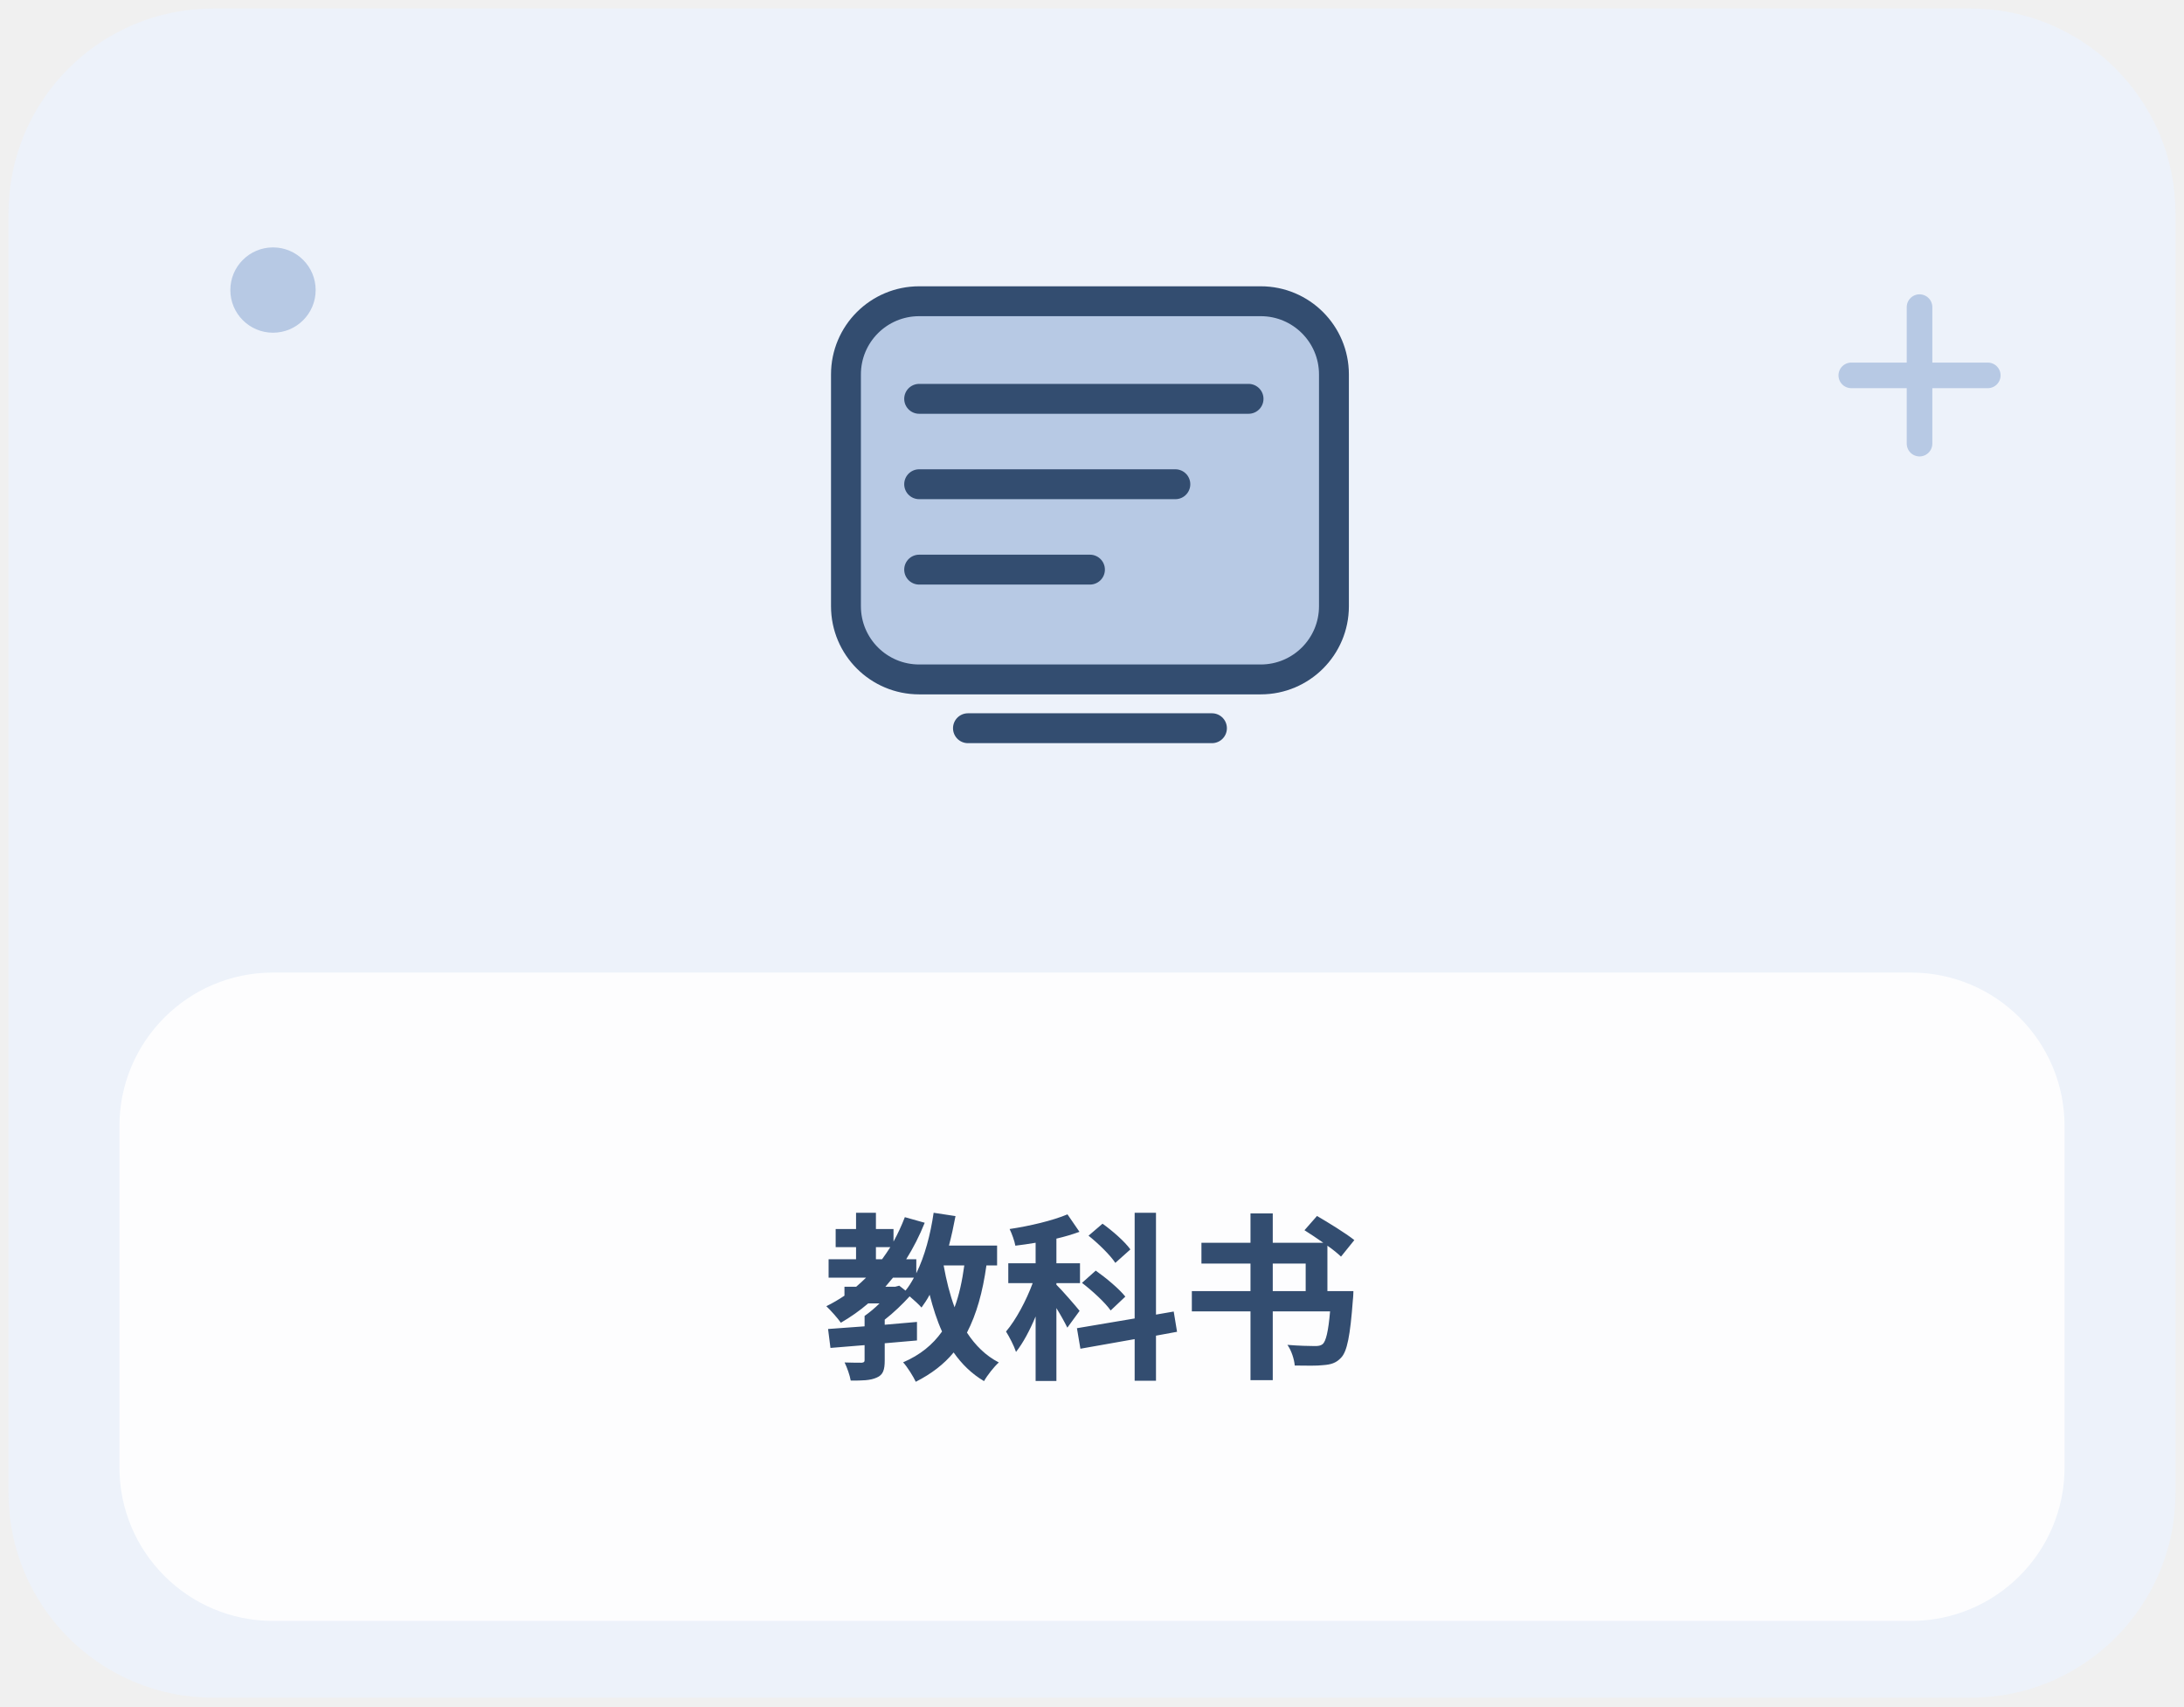
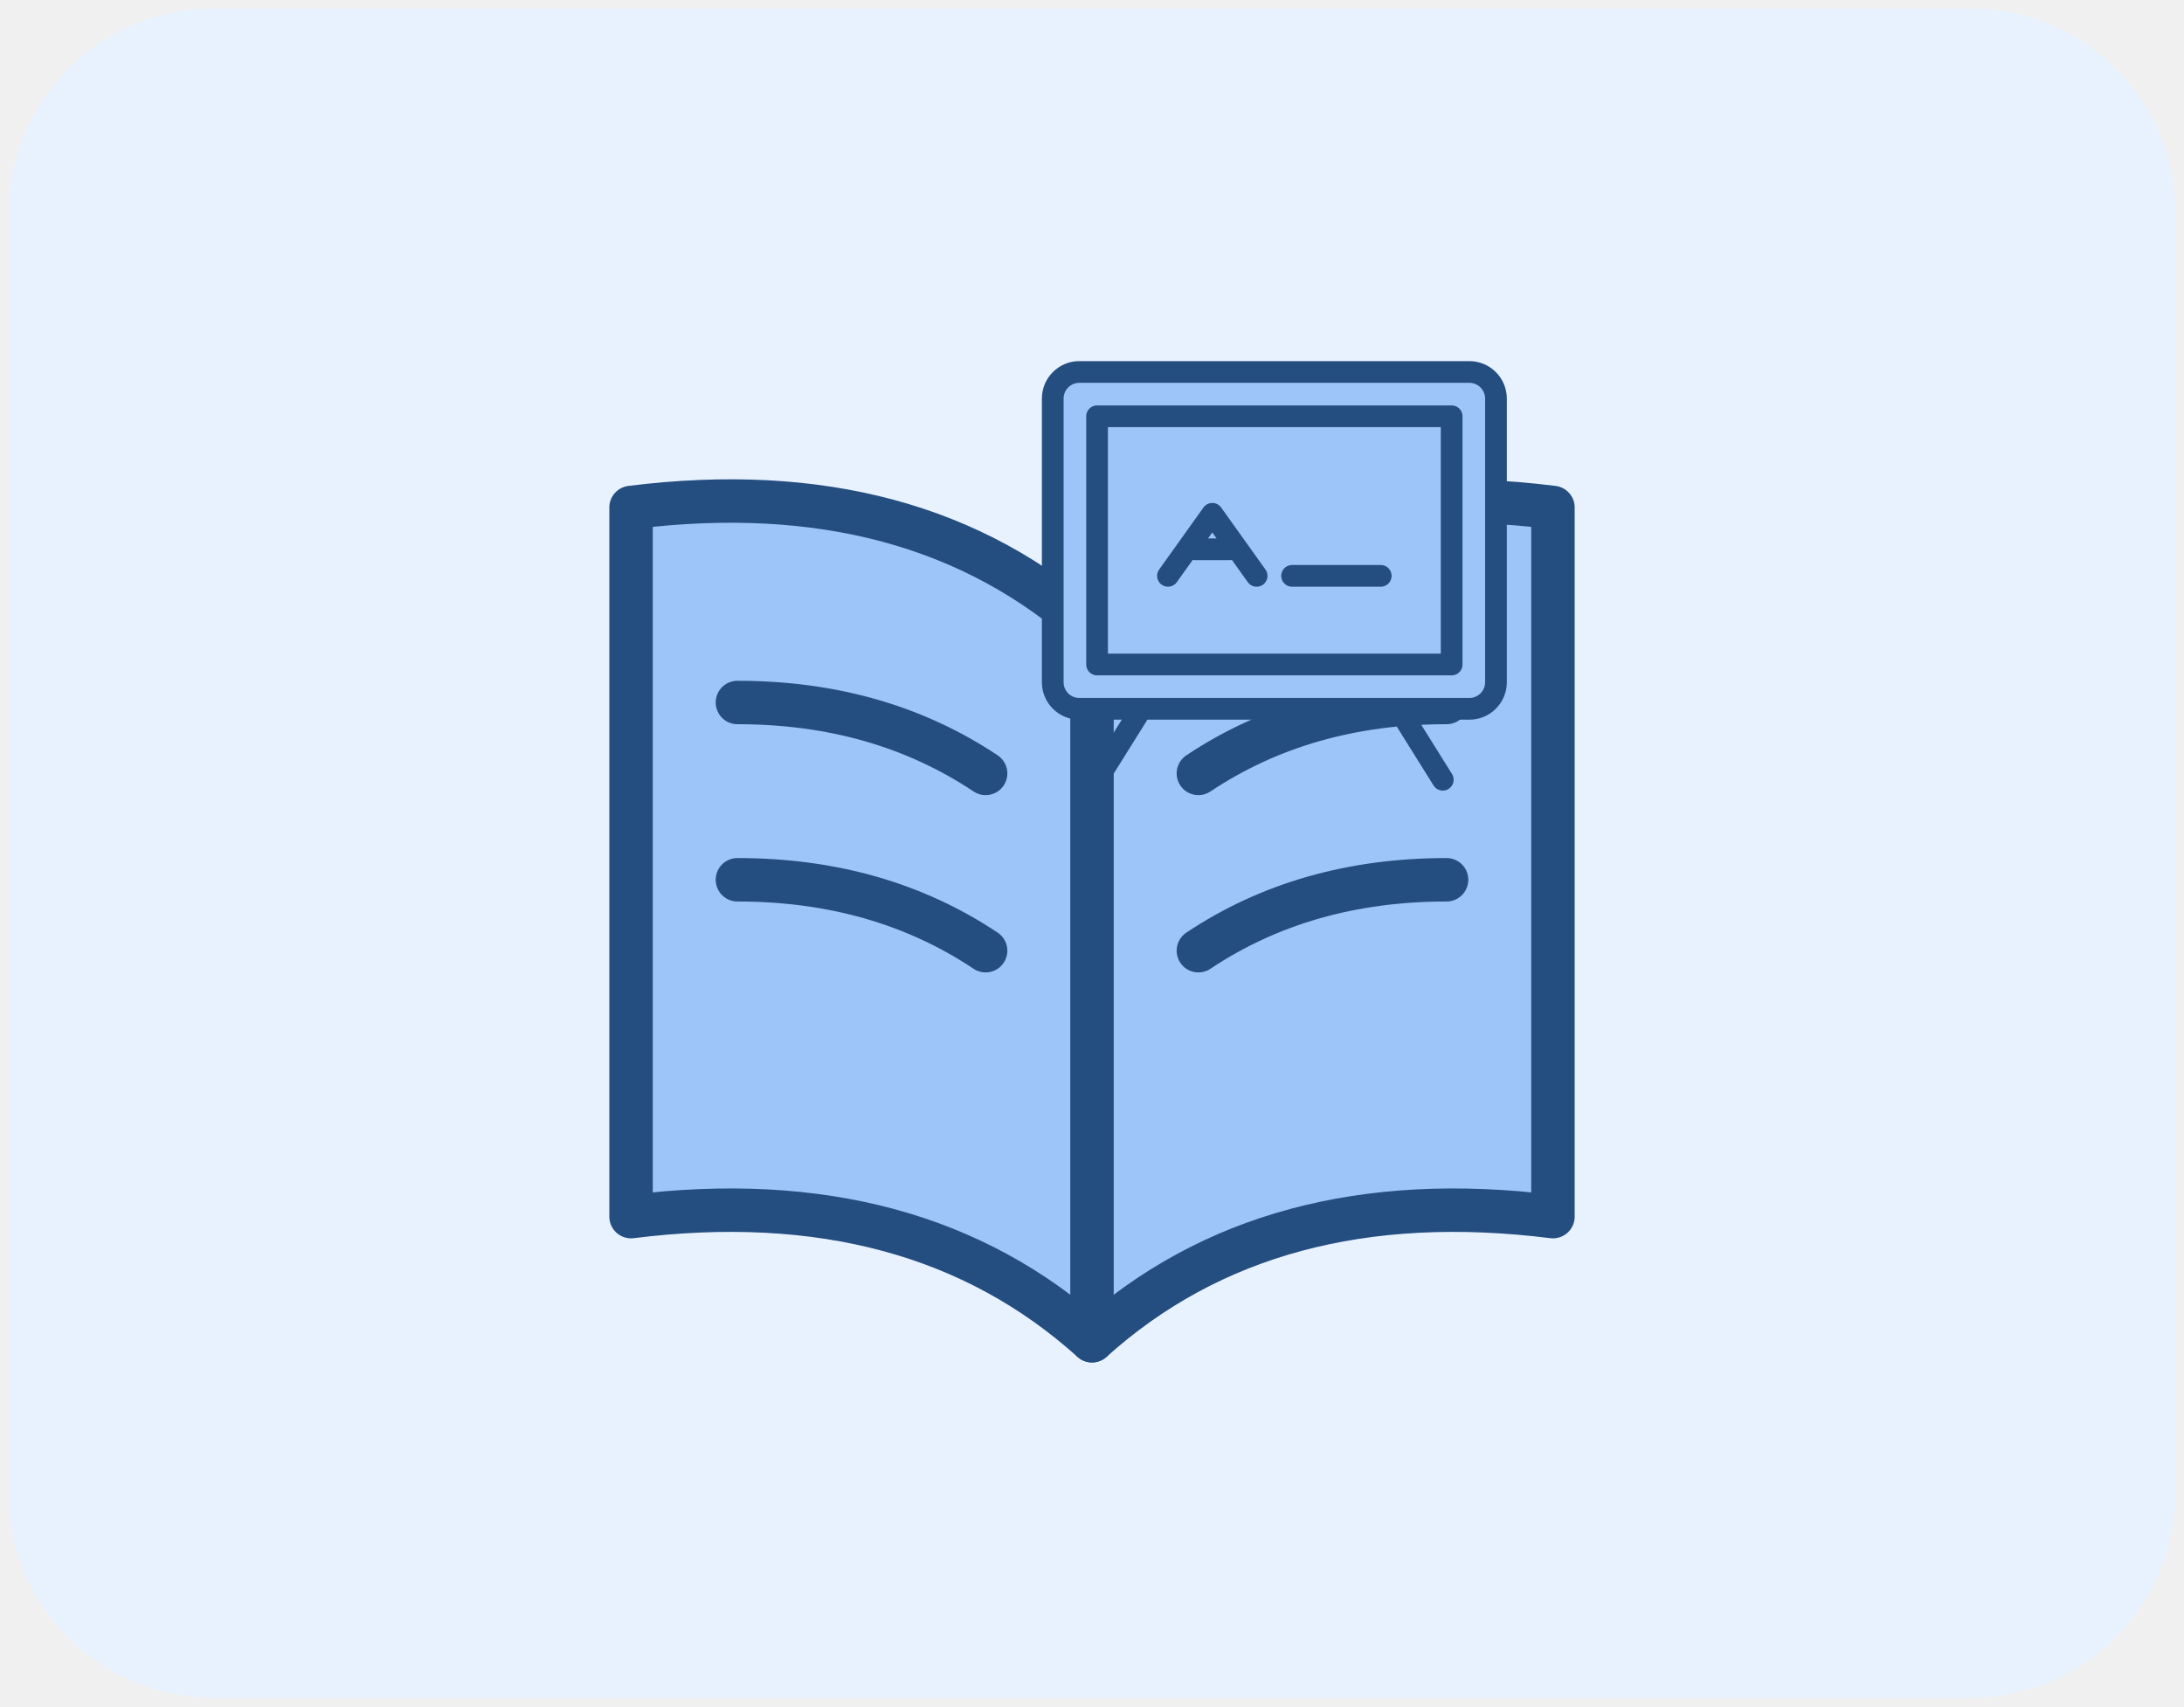
- <svg xmlns="http://www.w3.org/2000/svg" width="256" height="200" viewBox="0 0 256 200" font-family="system-ui,Noto Sans CJK SC,Microsoft YaHei,sans-serif" role="img">
-   <rect x="1" y="1" width="254" height="198" rx="24" fill="#edf2fa" />
-   <circle cx="32" cy="34" r="5" fill="#b7c9e4" />
-   <path d="M225 36v16m-8-8h16" stroke="#b7c9e4" stroke-width="3" stroke-linecap="round" />
-   <g transform="translate(82 11) scale(1.43)" stroke="#334d70" stroke-width="2.45" stroke-linecap="round" stroke-linejoin="round" fill="none">
-     <rect x="12" y="17" width="40" height="31" rx="6" fill="#b7c9e4" />
-     <path d="M18 25h27m-27 7h21m-21 7h14M22 52h20" fill="none" />
+ <svg xmlns="http://www.w3.org/2000/svg" width="256" height="200" viewBox="0 0 256 200" font-family="system-ui,sans-serif" role="img">
+   <rect x="1" y="1" width="254" height="198" rx="24" fill="#e8f2ff" />
+   <g transform="translate(52 20) scale(2.375)" stroke="#244d80" stroke-width="2.45" stroke-linecap="round" stroke-linejoin="round" fill="none">
+     <g transform="translate(4 7) scale(0.875)">
+       <path d="M6 11q16-2 26 7 10-9 26-7v40q-16-2-26 7-10-9-26-7z" fill="#9dc5fa" />
+       <path d="M32 18v40M12 22q8 0 14 4m-14 6q8 0 14 4m12-10q6-4 14-4m-14 14q6-4 14-4" fill="none" />
+     </g>
+     <g transform="translate(27 6) scale(0.4375)">
+       <rect x="7" y="9" width="50" height="38" rx="3" fill="#9dc5fa" />
+       <path d="M12 14h40v28H12zm0 41 5-8m34 8-5-8m-26-15 5-7 5 7m-7-3h4m7 3h10" fill="none" />
+     </g>
  </g>
-   <rect x="14" y="114" width="228" height="76" rx="18" fill="#fff" opacity=".87" />
-   <text x="128" y="160" fill="#334d70" font-size="21" font-weight="700" text-anchor="middle">教科书</text>
</svg>
